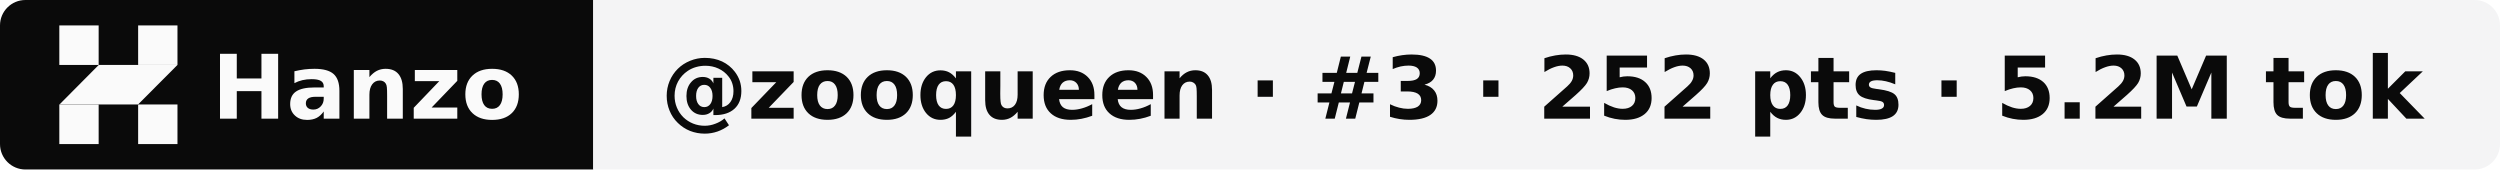
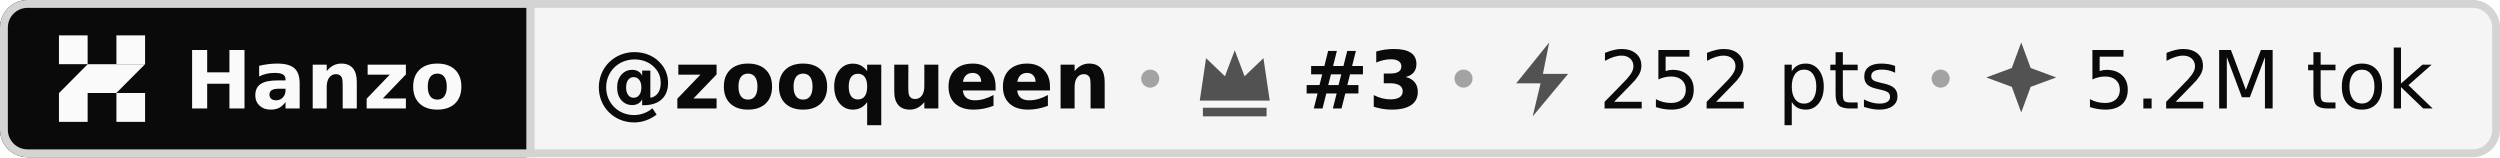
- <svg xmlns="http://www.w3.org/2000/svg" width="295" height="20" viewBox="0 0 295 20" role="img" aria-label="Hanzo: @zooqueen · #3 · 252 pts · 5.2M tok">
-   <clipPath id="r">
-     <rect width="295" height="20" rx="3" />
+ <svg xmlns="http://www.w3.org/2000/svg" width="318" height="20" viewBox="0 0 318 20" role="img" aria-label="Hanzo @zooqueen: #3 · 252 pts · 5.2M tok">
+   <clipPath id="c">
+     <rect width="318" height="20" rx="3.5" />
  </clipPath>
-   <g clip-path="url(#r)">
-     <rect width="70" height="20" fill="#0a0a0a" />
-     <rect x="70" width="225" height="20" fill="#f4f4f5" />
+   <g clip-path="url(#c)">
+     <rect width="67" height="20" fill="#0a0a0a" />
+     <rect x="67" width="251" height="20" fill="#f5f5f5" />
+     <line x1="67.5" y1="0" x2="67.5" y2="20" stroke="#d4d4d4" stroke-width="1" />
  </g>
-   <g fill="#fafafa" transform="translate(7 3.0) scale(0.20896)">
+   <rect x="0.5" y="0.5" width="317" height="19" rx="3.0" fill="none" stroke="#d4d4d4" stroke-width="1" />
+   <g fill="#fafafa" transform="translate(7.50 4.50) scale(0.16418)">
    <path d="M22.21 67V44.637H0V67H22.21Z" />
    <path d="M66.704 22.318H22.253L0.088 44.637H44.463L66.704 22.318Z" />
    <path d="M22.21 0H0V22.318H22.21V0Z" />
    <path d="M66.72 0H44.51V22.318H66.72V0Z" />
    <path d="M66.72 67V44.637H44.51V67H66.72Z" />
  </g>
-   <path fill="#fafafa" d="M25.96 6.35H27.94V9.26H30.85V6.35H32.82V14H30.85V10.75H27.94V14H25.96ZM37.24 11.42Q36.67 11.42 36.38 11.61Q36.09 11.81 36.09 12.19Q36.09 12.53 36.32 12.73Q36.56 12.93 36.97 12.93Q37.49 12.93 37.84 12.56Q38.2 12.19 38.2 11.63V11.42ZM40.05 10.72V14H38.2V13.15Q37.83 13.67 37.37 13.91Q36.9 14.15 36.24 14.15Q35.35 14.15 34.8 13.63Q34.24 13.11 34.24 12.28Q34.24 11.27 34.93 10.8Q35.63 10.32 37.11 10.32H38.2V10.18Q38.2 9.74 37.85 9.54Q37.51 9.34 36.78 9.34Q36.19 9.34 35.68 9.46Q35.18 9.58 34.74 9.81V8.41Q35.33 8.27 35.93 8.19Q36.52 8.12 37.11 8.12Q38.67 8.12 39.36 8.73Q40.05 9.34 40.05 10.72ZM47.53 10.5V14H45.68V13.43V11.32Q45.68 10.58 45.65 10.3Q45.62 10.02 45.53 9.88Q45.43 9.7 45.24 9.6Q45.06 9.5 44.82 9.5Q44.25 9.5 43.92 9.95Q43.59 10.39 43.59 11.18V14H41.75V8.26H43.59V9.1Q44.01 8.6 44.47 8.36Q44.94 8.12 45.5 8.12Q46.5 8.12 47.01 8.73Q47.53 9.34 47.53 10.5ZM48.95 8.26H53.96V9.54L50.93 12.69H53.96V14H48.82V12.72L51.84 9.57H48.95ZM58.07 9.43Q57.46 9.43 57.14 9.87Q56.82 10.31 56.82 11.13Q56.82 11.96 57.14 12.4Q57.46 12.84 58.07 12.84Q58.67 12.84 58.99 12.4Q59.31 11.96 59.31 11.13Q59.31 10.31 58.99 9.87Q58.67 9.43 58.07 9.43ZM58.07 8.12Q59.56 8.12 60.39 8.92Q61.22 9.72 61.22 11.13Q61.22 12.55 60.39 13.35Q59.56 14.15 58.07 14.15Q56.59 14.15 55.75 13.35Q54.91 12.55 54.91 11.13Q54.91 9.72 55.75 8.92Q56.59 8.12 58.07 8.12Z" />
-   <path fill="#0a0a0a" d="M82.14 11.32Q82.14 11.93 82.4 12.28Q82.66 12.64 83.11 12.64Q83.55 12.64 83.82 12.28Q84.08 11.92 84.08 11.32Q84.08 10.71 83.81 10.36Q83.55 10.01 83.1 10.01Q82.66 10.01 82.4 10.36Q82.14 10.71 82.14 11.32ZM84.18 12.81Q84.03 13.17 83.7 13.36Q83.37 13.56 82.93 13.56Q82.07 13.56 81.53 12.94Q81 12.32 81 11.33Q81 10.33 81.54 9.71Q82.07 9.08 82.93 9.08Q83.37 9.08 83.7 9.28Q84.03 9.48 84.18 9.84V9.18H85.22V12.64Q85.84 12.54 86.19 12.04Q86.55 11.54 86.55 10.76Q86.55 10.26 86.4 9.82Q86.26 9.39 85.96 9.02Q85.49 8.42 84.78 8.09Q84.07 7.76 83.24 7.76Q82.67 7.76 82.14 7.91Q81.61 8.06 81.16 8.36Q80.43 8.85 80.01 9.62Q79.6 10.39 79.6 11.3Q79.6 12.04 79.87 12.69Q80.14 13.34 80.64 13.84Q81.14 14.32 81.78 14.58Q82.43 14.84 83.16 14.84Q83.79 14.84 84.41 14.6Q85.04 14.37 85.49 13.97L86.02 14.78Q85.4 15.26 84.66 15.52Q83.93 15.77 83.17 15.77Q82.25 15.77 81.43 15.45Q80.61 15.12 79.98 14.5Q79.34 13.88 79.01 13.06Q78.67 12.24 78.67 11.3Q78.67 10.39 79.01 9.57Q79.35 8.75 79.98 8.12Q80.6 7.51 81.44 7.17Q82.27 6.83 83.17 6.83Q84.29 6.83 85.2 7.25Q86.11 7.68 86.72 8.48Q87.09 8.97 87.29 9.54Q87.48 10.11 87.48 10.74Q87.48 12.09 86.67 12.83Q85.85 13.58 84.38 13.58H84.18ZM88.78 8.42H93.65V9.67L90.71 12.72H93.65V14H88.66V12.75L91.6 9.7H88.78ZM97.65 9.56Q97.06 9.56 96.74 9.99Q96.43 10.41 96.43 11.22Q96.43 12.02 96.74 12.44Q97.06 12.87 97.65 12.87Q98.23 12.87 98.54 12.44Q98.85 12.02 98.85 11.22Q98.85 10.41 98.54 9.99Q98.23 9.56 97.65 9.56ZM97.65 8.29Q99.09 8.29 99.9 9.06Q100.71 9.84 100.71 11.22Q100.71 12.59 99.9 13.37Q99.09 14.14 97.65 14.14Q96.2 14.14 95.39 13.37Q94.58 12.59 94.58 11.22Q94.58 9.84 95.39 9.06Q96.2 8.29 97.65 8.29ZM104.66 9.56Q104.06 9.56 103.75 9.99Q103.44 10.41 103.44 11.22Q103.44 12.02 103.75 12.44Q104.06 12.87 104.66 12.87Q105.24 12.87 105.55 12.44Q105.86 12.02 105.86 11.22Q105.86 10.41 105.55 9.99Q105.24 9.56 104.66 9.56ZM104.66 8.29Q106.09 8.29 106.9 9.06Q107.71 9.84 107.71 11.22Q107.71 12.59 106.9 13.37Q106.09 14.14 104.66 14.14Q103.21 14.14 102.4 13.37Q101.58 12.59 101.58 11.22Q101.58 9.84 102.4 9.06Q103.21 8.29 104.66 8.29ZM111.63 9.58Q111.06 9.58 110.76 10Q110.46 10.42 110.46 11.22Q110.46 12.01 110.76 12.43Q111.06 12.85 111.63 12.85Q112.2 12.85 112.5 12.43Q112.8 12.01 112.8 11.22Q112.8 10.42 112.5 10Q112.2 9.58 111.63 9.58ZM112.8 13.19Q112.43 13.69 111.99 13.92Q111.55 14.14 110.97 14.14Q109.93 14.14 109.27 13.33Q108.61 12.51 108.61 11.22Q108.61 9.93 109.27 9.11Q109.93 8.3 110.97 8.3Q111.55 8.3 111.99 8.53Q112.43 8.76 112.8 9.25V8.42H114.6V16.12H112.8ZM116.25 11.83V8.42H118.04V8.98Q118.04 9.43 118.04 10.12Q118.03 10.8 118.03 11.03Q118.03 11.7 118.07 12Q118.1 12.3 118.19 12.43Q118.3 12.61 118.47 12.7Q118.65 12.79 118.88 12.79Q119.44 12.79 119.76 12.37Q120.08 11.94 120.08 11.18V8.42H121.86V14H120.08V13.19Q119.67 13.68 119.22 13.91Q118.77 14.14 118.23 14.14Q117.26 14.14 116.76 13.55Q116.25 12.96 116.25 11.83ZM129.14 11.2V11.7H124.97Q125.04 12.33 125.42 12.65Q125.81 12.96 126.51 12.96Q127.07 12.96 127.66 12.79Q128.25 12.63 128.88 12.29V13.66Q128.24 13.9 127.61 14.02Q126.98 14.14 126.35 14.14Q124.83 14.14 123.99 13.37Q123.15 12.61 123.15 11.22Q123.15 9.85 123.98 9.07Q124.8 8.29 126.25 8.29Q127.56 8.29 128.35 9.08Q129.14 9.87 129.14 11.2ZM127.31 10.6Q127.31 10.1 127.01 9.78Q126.71 9.47 126.24 9.47Q125.72 9.47 125.39 9.76Q125.07 10.06 124.99 10.6ZM136.06 11.2V11.7H131.89Q131.95 12.33 132.34 12.65Q132.73 12.96 133.43 12.96Q133.99 12.96 134.58 12.79Q135.17 12.63 135.79 12.29V13.66Q135.16 13.9 134.53 14.02Q133.9 14.14 133.26 14.14Q131.75 14.14 130.91 13.37Q130.07 12.61 130.07 11.22Q130.07 9.85 130.9 9.07Q131.72 8.29 133.16 8.29Q134.48 8.29 135.27 9.08Q136.06 9.87 136.06 11.2ZM134.22 10.6Q134.22 10.1 133.93 9.78Q133.63 9.47 133.15 9.47Q132.64 9.47 132.31 9.76Q131.99 10.06 131.91 10.6ZM143.02 10.6V14H141.22V13.45V11.4Q141.22 10.68 141.19 10.4Q141.16 10.13 141.08 10Q140.97 9.83 140.79 9.73Q140.61 9.63 140.39 9.63Q139.83 9.63 139.51 10.06Q139.19 10.49 139.19 11.26V14H137.41V8.42H139.19V9.24Q139.59 8.75 140.05 8.52Q140.5 8.29 141.05 8.29Q142.01 8.29 142.51 8.88Q143.02 9.47 143.02 10.6ZM148.4 9.49H150.2V11.42H148.4ZM159.33 6.68 158.85 8.6H160.16L160.65 6.68H161.75L161.26 8.6H162.64V9.66H161L160.66 11.02H162.07V12.09H160.4L159.92 14H158.82L159.3 12.09H157.98L157.5 14H156.39L156.87 12.09H155.48V11.02H157.11L157.46 9.66H156.05V8.6H157.74L158.22 6.68ZM159.89 9.66H158.57L158.23 11.02H159.54ZM168.09 9.99Q168.84 10.18 169.23 10.67Q169.62 11.15 169.62 11.89Q169.62 12.99 168.77 13.57Q167.93 14.14 166.3 14.14Q165.73 14.14 165.16 14.05Q164.58 13.96 164.02 13.78V12.3Q164.56 12.57 165.09 12.7Q165.62 12.84 166.13 12.84Q166.89 12.84 167.3 12.58Q167.7 12.31 167.7 11.82Q167.7 11.31 167.29 11.05Q166.87 10.79 166.06 10.79H165.29V9.55H166.1Q166.82 9.55 167.18 9.33Q167.53 9.1 167.53 8.64Q167.53 8.21 167.19 7.97Q166.84 7.74 166.21 7.74Q165.75 7.74 165.28 7.84Q164.8 7.95 164.34 8.15V6.75Q164.9 6.59 165.46 6.51Q166.02 6.43 166.56 6.43Q168.01 6.43 168.73 6.91Q169.45 7.38 169.45 8.34Q169.45 8.99 169.1 9.41Q168.76 9.82 168.09 9.99ZM175.02 9.49H176.82V11.42H175.02ZM184.35 12.59H187.62V14H182.22V12.59L184.93 10.19Q185.29 9.87 185.47 9.55Q185.64 9.24 185.64 8.9Q185.64 8.38 185.29 8.06Q184.94 7.74 184.36 7.74Q183.91 7.74 183.38 7.93Q182.84 8.12 182.24 8.5V6.87Q182.88 6.65 183.52 6.54Q184.15 6.43 184.76 6.43Q186.09 6.43 186.83 7.02Q187.57 7.61 187.57 8.66Q187.57 9.26 187.26 9.79Q186.94 10.31 185.94 11.2ZM189.59 6.56H194.35V7.97H191.12V9.12Q191.34 9.06 191.56 9.03Q191.78 9 192.02 9Q193.38 9 194.13 9.68Q194.89 10.36 194.89 11.57Q194.89 12.78 194.07 13.46Q193.24 14.14 191.78 14.14Q191.15 14.14 190.53 14.02Q189.91 13.9 189.29 13.65V12.14Q189.9 12.49 190.45 12.67Q190.99 12.84 191.47 12.84Q192.17 12.84 192.57 12.5Q192.97 12.16 192.97 11.57Q192.97 10.99 192.57 10.65Q192.17 10.31 191.47 10.31Q191.06 10.31 190.59 10.42Q190.13 10.52 189.59 10.75ZM198.54 12.59H201.81V14H196.41V12.59L199.12 10.19Q199.49 9.87 199.66 9.55Q199.84 9.24 199.84 8.9Q199.84 8.38 199.49 8.06Q199.13 7.74 198.55 7.74Q198.1 7.74 197.57 7.93Q197.04 8.12 196.43 8.5V6.87Q197.08 6.65 197.71 6.54Q198.34 6.43 198.95 6.43Q200.29 6.43 201.03 7.02Q201.76 7.61 201.76 8.66Q201.76 9.26 201.45 9.79Q201.14 10.31 200.13 11.2ZM208.89 13.19V16.12H207.11V8.42H208.89V9.24Q209.26 8.75 209.71 8.52Q210.16 8.29 210.74 8.29Q211.77 8.29 212.43 9.11Q213.1 9.93 213.1 11.22Q213.1 12.51 212.43 13.33Q211.77 14.14 210.74 14.14Q210.16 14.14 209.71 13.91Q209.26 13.68 208.89 13.19ZM210.08 9.58Q209.5 9.58 209.2 10Q208.89 10.42 208.89 11.22Q208.89 12.01 209.2 12.43Q209.5 12.85 210.08 12.85Q210.65 12.85 210.95 12.43Q211.25 12.01 211.25 11.22Q211.25 10.42 210.95 10Q210.65 9.58 210.08 9.58ZM216.36 6.84V8.42H218.2V9.7H216.36V12.06Q216.36 12.45 216.51 12.59Q216.67 12.72 217.12 12.72H218.04V14H216.51Q215.46 14 215.02 13.56Q214.57 13.12 214.57 12.06V9.7H213.69V8.42H214.57V6.84ZM223.64 8.6V9.95Q223.07 9.71 222.54 9.59Q222.01 9.47 221.53 9.47Q221.02 9.47 220.78 9.6Q220.53 9.73 220.53 9.99Q220.53 10.2 220.72 10.32Q220.9 10.43 221.39 10.49L221.7 10.53Q223.07 10.71 223.54 11.11Q224.02 11.5 224.02 12.36Q224.02 13.25 223.36 13.7Q222.7 14.14 221.4 14.14Q220.84 14.14 220.25 14.06Q219.66 13.97 219.04 13.8V12.44Q219.57 12.7 220.14 12.83Q220.7 12.96 221.27 12.96Q221.8 12.96 222.06 12.81Q222.32 12.67 222.32 12.39Q222.32 12.15 222.14 12.03Q221.96 11.91 221.42 11.85L221.1 11.81Q219.91 11.66 219.44 11.26Q218.96 10.85 218.96 10.03Q218.96 9.14 219.56 8.72Q220.17 8.29 221.43 8.29Q221.92 8.29 222.46 8.36Q223.01 8.44 223.64 8.6ZM229.09 9.49H230.89V11.42H229.09ZM236.56 6.56H241.32V7.97H238.09V9.12Q238.31 9.06 238.53 9.03Q238.75 9 238.99 9Q240.35 9 241.11 9.68Q241.86 10.36 241.86 11.57Q241.86 12.78 241.04 13.46Q240.21 14.14 238.75 14.14Q238.12 14.14 237.5 14.02Q236.88 13.9 236.26 13.65V12.14Q236.87 12.49 237.42 12.67Q237.96 12.84 238.45 12.84Q239.14 12.84 239.54 12.5Q239.94 12.16 239.94 11.57Q239.94 10.99 239.54 10.65Q239.14 10.31 238.45 10.31Q238.03 10.31 237.56 10.42Q237.1 10.52 236.56 10.75ZM243.62 12.07H245.41V14H243.62ZM249.39 12.59H252.66V14H247.26V12.59L249.97 10.19Q250.33 9.87 250.51 9.55Q250.68 9.24 250.68 8.9Q250.68 8.38 250.33 8.06Q249.98 7.74 249.4 7.74Q248.95 7.74 248.42 7.93Q247.88 8.12 247.28 8.5V6.87Q247.92 6.65 248.56 6.54Q249.19 6.43 249.8 6.43Q251.13 6.43 251.87 7.02Q252.61 7.61 252.61 8.66Q252.61 9.26 252.3 9.79Q251.98 10.31 250.98 11.2ZM254.48 6.56H256.92L258.62 10.54L260.32 6.56H262.76V14H260.94V8.56L259.23 12.57H258.01L256.3 8.56V14H254.48ZM270.05 6.84V8.42H271.89V9.7H270.05V12.06Q270.05 12.45 270.21 12.59Q270.36 12.72 270.82 12.72H271.74V14H270.21Q269.15 14 268.71 13.56Q268.27 13.12 268.27 12.06V9.7H267.38V8.42H268.27V6.84ZM275.63 9.56Q275.04 9.56 274.73 9.99Q274.42 10.41 274.42 11.22Q274.42 12.02 274.73 12.44Q275.04 12.87 275.63 12.87Q276.22 12.87 276.53 12.44Q276.84 12.02 276.84 11.22Q276.84 10.41 276.53 9.99Q276.22 9.56 275.63 9.56ZM275.63 8.29Q277.07 8.29 277.88 9.06Q278.69 9.84 278.69 11.22Q278.69 12.59 277.88 13.37Q277.07 14.14 275.63 14.14Q274.19 14.14 273.38 13.37Q272.56 12.59 272.56 11.22Q272.56 9.84 273.38 9.06Q274.19 8.29 275.63 8.29ZM279.99 6.25H281.77V10.47L283.82 8.42H285.89L283.17 10.98L286.11 14H283.95L281.77 11.67V14H279.99Z" />
+   <path fill="#fafafa" d="M24.436 6.364H26.354V9.198H29.183V6.364H31.1V13.8H29.183V10.647H26.354V13.8H24.436ZM35.393 11.29Q34.836 11.29 34.554 11.479Q34.273 11.668 34.273 12.037Q34.273 12.376 34.499 12.567Q34.726 12.759 35.129 12.759Q35.632 12.759 35.976 12.398Q36.32 12.037 36.32 11.494V11.29ZM38.118 10.617V13.8H36.32V12.973Q35.961 13.481 35.513 13.713Q35.065 13.944 34.422 13.944Q33.556 13.944 33.015 13.439Q32.475 12.933 32.475 12.127Q32.475 11.145 33.15 10.687Q33.825 10.229 35.269 10.229H36.32V10.09Q36.32 9.666 35.986 9.469Q35.652 9.273 34.945 9.273Q34.372 9.273 33.879 9.387Q33.386 9.502 32.963 9.731V8.371Q33.536 8.232 34.113 8.16Q34.691 8.087 35.269 8.087Q36.778 8.087 37.448 8.683Q38.118 9.278 38.118 10.617ZM45.384 10.403V13.8H43.591V13.247V11.2Q43.591 10.478 43.559 10.204Q43.526 9.93 43.447 9.801Q43.342 9.626 43.163 9.529Q42.984 9.432 42.754 9.432Q42.197 9.432 41.878 9.863Q41.559 10.294 41.559 11.056V13.8H39.776V8.222H41.559V9.039Q41.963 8.551 42.416 8.319Q42.869 8.087 43.417 8.087Q44.383 8.087 44.884 8.68Q45.384 9.273 45.384 10.403ZM46.764 8.222H51.63V9.467L48.691 12.525H51.63V13.8H46.639V12.555L49.578 9.497H46.764ZM55.629 9.362Q55.036 9.362 54.725 9.788Q54.414 10.214 54.414 11.016Q54.414 11.818 54.725 12.244Q55.036 12.669 55.629 12.669Q56.212 12.669 56.521 12.244Q56.829 11.818 56.829 11.016Q56.829 10.214 56.521 9.788Q56.212 9.362 55.629 9.362ZM55.629 8.087Q57.068 8.087 57.878 8.864Q58.687 9.641 58.687 11.016Q58.687 12.391 57.878 13.167Q57.068 13.944 55.629 13.944Q54.185 13.944 53.37 13.167Q52.556 12.391 52.556 11.016Q52.556 9.641 53.37 8.864Q54.185 8.087 55.629 8.087Z" />
+   <path fill="#0a0a0a" d="M79.639 11.116Q79.639 11.728 79.9 12.082Q80.162 12.435 80.61 12.435Q81.053 12.435 81.317 12.079Q81.581 11.723 81.581 11.116Q81.581 10.513 81.315 10.162Q81.048 9.811 80.6 9.811Q80.162 9.811 79.9 10.162Q79.639 10.513 79.639 11.116ZM81.681 12.615Q81.531 12.968 81.2 13.165Q80.869 13.362 80.426 13.362Q79.569 13.362 79.034 12.742Q78.498 12.122 78.498 11.125Q78.498 10.129 79.036 9.507Q79.574 8.884 80.426 8.884Q80.869 8.884 81.2 9.083Q81.531 9.283 81.681 9.636V8.984H82.722V12.435Q83.339 12.341 83.693 11.84Q84.046 11.34 84.046 10.558Q84.046 10.06 83.902 9.624Q83.758 9.188 83.464 8.825Q82.991 8.217 82.281 7.888Q81.571 7.559 80.744 7.559Q80.167 7.559 79.639 7.711Q79.111 7.863 78.663 8.157Q77.925 8.645 77.515 9.42Q77.104 10.194 77.104 11.096Q77.104 11.838 77.37 12.488Q77.637 13.138 78.14 13.636Q78.638 14.124 79.283 14.38Q79.928 14.637 80.66 14.637Q81.287 14.637 81.915 14.403Q82.542 14.169 82.986 13.77L83.519 14.577Q82.896 15.06 82.161 15.317Q81.427 15.573 80.67 15.573Q79.748 15.573 78.932 15.247Q78.115 14.921 77.477 14.298Q76.84 13.675 76.506 12.856Q76.172 12.037 76.172 11.096Q76.172 10.189 76.511 9.367Q76.85 8.546 77.477 7.923Q78.105 7.305 78.939 6.967Q79.773 6.628 80.67 6.628Q81.785 6.628 82.697 7.054Q83.608 7.48 84.221 8.282Q84.594 8.77 84.786 9.34Q84.978 9.91 84.978 10.538Q84.978 11.888 84.166 12.635Q83.354 13.382 81.875 13.382H81.681ZM86.283 8.222H91.149V9.467L88.21 12.525H91.149V13.8H86.158V12.555L89.097 9.497H86.283ZM95.148 9.362Q94.555 9.362 94.244 9.788Q93.933 10.214 93.933 11.016Q93.933 11.818 94.244 12.244Q94.555 12.669 95.148 12.669Q95.731 12.669 96.039 12.244Q96.348 11.818 96.348 11.016Q96.348 10.214 96.039 9.788Q95.731 9.362 95.148 9.362ZM95.148 8.087Q96.587 8.087 97.397 8.864Q98.206 9.641 98.206 11.016Q98.206 12.391 97.397 13.167Q96.587 13.944 95.148 13.944Q93.704 13.944 92.889 13.167Q92.075 12.391 92.075 11.016Q92.075 9.641 92.889 8.864Q93.704 8.087 95.148 8.087ZM102.155 9.362Q101.563 9.362 101.252 9.788Q100.94 10.214 100.94 11.016Q100.94 11.818 101.252 12.244Q101.563 12.669 102.155 12.669Q102.738 12.669 103.047 12.244Q103.356 11.818 103.356 11.016Q103.356 10.214 103.047 9.788Q102.738 9.362 102.155 9.362ZM102.155 8.087Q103.595 8.087 104.404 8.864Q105.213 9.641 105.213 11.016Q105.213 12.391 104.404 13.167Q103.595 13.944 102.155 13.944Q100.711 13.944 99.897 13.167Q99.083 12.391 99.083 11.016Q99.083 9.641 99.897 8.864Q100.711 8.087 102.155 8.087ZM109.128 9.382Q108.56 9.382 108.259 9.801Q107.958 10.219 107.958 11.016Q107.958 11.813 108.259 12.231Q108.56 12.65 109.128 12.65Q109.701 12.65 110.002 12.231Q110.304 11.813 110.304 11.016Q110.304 10.219 110.002 9.801Q109.701 9.382 109.128 9.382ZM110.304 12.993Q109.935 13.486 109.492 13.715Q109.048 13.944 108.466 13.944Q107.435 13.944 106.772 13.125Q106.11 12.306 106.11 11.016Q106.11 9.726 106.772 8.912Q107.435 8.097 108.466 8.097Q109.048 8.097 109.492 8.326Q109.935 8.556 110.304 9.049V8.222H112.096V15.922H110.304ZM113.75 11.629V8.222H115.543V8.78Q115.543 9.233 115.538 9.918Q115.533 10.603 115.533 10.832Q115.533 11.504 115.568 11.8Q115.603 12.097 115.687 12.231Q115.797 12.405 115.974 12.5Q116.151 12.595 116.38 12.595Q116.938 12.595 117.256 12.166Q117.575 11.738 117.575 10.976V8.222H119.358V13.8H117.575V12.993Q117.172 13.481 116.721 13.713Q116.27 13.944 115.727 13.944Q114.761 13.944 114.256 13.352Q113.75 12.759 113.75 11.629ZM126.639 10.996V11.504H122.471Q122.536 12.132 122.924 12.445Q123.312 12.759 124.01 12.759Q124.573 12.759 125.163 12.592Q125.753 12.425 126.375 12.087V13.461Q125.743 13.7 125.11 13.822Q124.478 13.944 123.845 13.944Q122.331 13.944 121.492 13.175Q120.653 12.405 120.653 11.016Q120.653 9.651 121.477 8.869Q122.301 8.087 123.746 8.087Q125.061 8.087 125.85 8.879Q126.639 9.671 126.639 10.996ZM124.807 10.403Q124.807 9.895 124.51 9.584Q124.214 9.273 123.736 9.273Q123.218 9.273 122.894 9.564Q122.57 9.855 122.491 10.403ZM133.557 10.996V11.504H129.389Q129.453 12.132 129.842 12.445Q130.23 12.759 130.928 12.759Q131.49 12.759 132.081 12.592Q132.671 12.425 133.293 12.087V13.461Q132.661 13.7 132.028 13.822Q131.396 13.944 130.763 13.944Q129.249 13.944 128.41 13.175Q127.571 12.405 127.571 11.016Q127.571 9.651 128.395 8.869Q129.219 8.087 130.664 8.087Q131.979 8.087 132.768 8.879Q133.557 9.671 133.557 10.996ZM131.725 10.403Q131.725 9.895 131.428 9.584Q131.132 9.273 130.654 9.273Q130.136 9.273 129.812 9.564Q129.488 9.855 129.409 10.403ZM140.515 10.403V13.8H138.722V13.247V11.2Q138.722 10.478 138.69 10.204Q138.657 9.93 138.578 9.801Q138.473 9.626 138.294 9.529Q138.114 9.432 137.885 9.432Q137.328 9.432 137.009 9.863Q136.69 10.294 136.69 11.056V13.8H134.907V8.222H136.69V9.039Q137.093 8.551 137.547 8.319Q138 8.087 138.548 8.087Q139.514 8.087 140.015 8.68Q140.515 9.273 140.515 10.403Z" />
+   <circle cx="146.31" cy="10" r="1.15" fill="#a3a3a3" />
+   <g fill="#525252" transform="translate(151.81 4.60)">
+     <path d="M0.8 8.2L1.6 2.8L4.0 5.1L5.25 1.8L6.5 5.1L8.9 2.8L9.7 8.2H0.8ZM1.2 9.1H9.3V10.2H1.2V9.1Z" />
+   </g>
+   <path fill="#0a0a0a" d="M170.049 6.479 169.571 8.396H170.886L171.369 6.479H172.47L171.987 8.396H173.366V9.457H171.723L171.379 10.822H172.793V11.892H171.12L170.642 13.8H169.541L170.019 11.892H168.704L168.226 13.8H167.116L167.594 11.892H166.204V10.822H167.838L168.186 9.457H166.777V8.396H168.46L168.938 6.479ZM170.612 9.457H169.297L168.948 10.822H170.263ZM178.81 9.791Q179.562 9.985 179.953 10.466Q180.344 10.946 180.344 11.688Q180.344 12.794 179.497 13.369Q178.65 13.944 177.027 13.944Q176.454 13.944 175.879 13.852Q175.304 13.76 174.741 13.576V12.097Q175.279 12.366 175.809 12.503Q176.339 12.64 176.852 12.64Q177.614 12.64 178.02 12.376Q178.426 12.112 178.426 11.619Q178.426 11.111 178.01 10.849Q177.595 10.588 176.783 10.588H176.016V9.352H176.823Q177.545 9.352 177.898 9.126Q178.252 8.899 178.252 8.436Q178.252 8.008 177.908 7.774Q177.565 7.54 176.937 7.54Q176.474 7.54 176.001 7.644Q175.528 7.749 175.059 7.953V6.548Q175.627 6.389 176.185 6.309Q176.743 6.23 177.281 6.23Q178.73 6.23 179.45 6.705Q180.169 7.181 180.169 8.137Q180.169 8.79 179.826 9.206Q179.482 9.621 178.81 9.791Z" />
+   <circle cx="186.16" cy="10" r="1.15" fill="#a3a3a3" />
+   <g fill="#525252" transform="translate(191.66 4.60)">
+     <path d="M5.4 0.8L1.2 6.0H4.3L3.3 10.2L7.8 4.8H4.6L5.4 0.8Z" />
+   </g>
+   <path fill="#0a0a0a" d="M205.313 12.953H208.824V13.8H204.103V12.953Q204.675 12.361 205.664 11.362Q206.653 10.363 206.907 10.075Q207.39 9.532 207.581 9.156Q207.773 8.78 207.773 8.416Q207.773 7.823 207.357 7.45Q206.942 7.076 206.274 7.076Q205.801 7.076 205.276 7.241Q204.75 7.405 204.152 7.739V6.723Q204.76 6.479 205.288 6.354Q205.816 6.23 206.254 6.23Q207.41 6.23 208.097 6.807Q208.784 7.385 208.784 8.351Q208.784 8.81 208.612 9.22Q208.441 9.631 207.987 10.189Q207.863 10.334 207.196 11.023Q206.528 11.713 205.313 12.953ZM210.946 6.364H214.895V7.211H211.867V9.034Q212.086 8.959 212.305 8.922Q212.525 8.884 212.744 8.884Q213.989 8.884 214.716 9.567Q215.443 10.249 215.443 11.414Q215.443 12.615 214.696 13.28Q213.949 13.944 212.589 13.944Q212.121 13.944 211.636 13.865Q211.15 13.785 210.632 13.626V12.615Q211.08 12.859 211.558 12.978Q212.037 13.098 212.569 13.098Q213.431 13.098 213.934 12.645Q214.437 12.191 214.437 11.414Q214.437 10.637 213.934 10.184Q213.431 9.731 212.569 9.731Q212.166 9.731 211.765 9.821Q211.364 9.91 210.946 10.1ZM218.292 12.953H221.803V13.8H217.082V12.953Q217.654 12.361 218.643 11.362Q219.632 10.363 219.886 10.075Q220.369 9.532 220.561 9.156Q220.752 8.78 220.752 8.416Q220.752 7.823 220.336 7.45Q219.921 7.076 219.253 7.076Q218.78 7.076 218.255 7.241Q217.729 7.405 217.132 7.739V6.723Q217.739 6.479 218.267 6.354Q218.795 6.23 219.233 6.23Q220.389 6.23 221.076 6.807Q221.763 7.385 221.763 8.351Q221.763 8.81 221.592 9.22Q221.42 9.631 220.967 10.189Q220.842 10.334 220.175 11.023Q219.507 11.713 218.292 12.953ZM227.914 12.963V15.922H226.993V8.222H227.914V9.069Q228.203 8.571 228.644 8.329Q229.085 8.087 229.697 8.087Q230.713 8.087 231.348 8.894Q231.983 9.701 231.983 11.016Q231.983 12.331 231.348 13.138Q230.713 13.944 229.697 13.944Q229.085 13.944 228.644 13.703Q228.203 13.461 227.914 12.963ZM231.032 11.016Q231.032 10.005 230.616 9.43Q230.2 8.854 229.473 8.854Q228.746 8.854 228.33 9.43Q227.914 10.005 227.914 11.016Q227.914 12.027 228.33 12.602Q228.746 13.177 229.473 13.177Q230.2 13.177 230.616 12.602Q231.032 12.027 231.032 11.016ZM234.409 6.638V8.222H236.296V8.934H234.409V11.962Q234.409 12.645 234.596 12.839Q234.782 13.033 235.355 13.033H236.296V13.8H235.355Q234.294 13.8 233.891 13.404Q233.487 13.008 233.487 11.962V8.934H232.815V8.222H233.487V6.638ZM241.058 8.386V9.253Q240.669 9.054 240.251 8.954Q239.833 8.854 239.384 8.854Q238.702 8.854 238.361 9.064Q238.02 9.273 238.02 9.691Q238.02 10.01 238.264 10.192Q238.508 10.373 239.245 10.538L239.559 10.608Q240.535 10.817 240.946 11.198Q241.357 11.579 241.357 12.261Q241.357 13.038 240.741 13.491Q240.126 13.944 239.051 13.944Q238.602 13.944 238.117 13.857Q237.631 13.77 237.093 13.596V12.65Q237.601 12.913 238.094 13.045Q238.587 13.177 239.071 13.177Q239.718 13.177 240.067 12.956Q240.415 12.734 240.415 12.331Q240.415 11.957 240.164 11.758Q239.912 11.559 239.061 11.375L238.742 11.3Q237.89 11.121 237.512 10.749Q237.133 10.378 237.133 9.731Q237.133 8.944 237.691 8.516Q238.249 8.087 239.275 8.087Q239.783 8.087 240.231 8.162Q240.679 8.237 241.058 8.386Z" />
+   <circle cx="246.85" cy="10" r="1.15" fill="#a3a3a3" />
+   <g fill="#525252" transform="translate(252.35 4.60)">
+     <path d="M4.75 0.8L5.95 4.05L9.2 5.25L5.95 6.45L4.75 9.7L3.55 6.45L0.3 5.25L3.55 4.05L4.75 0.8Z" />
+   </g>
+   <path fill="#0a0a0a" d="M266.155 6.364H270.105V7.211H267.077V9.034Q267.296 8.959 267.515 8.922Q267.734 8.884 267.953 8.884Q269.198 8.884 269.925 9.567Q270.653 10.249 270.653 11.414Q270.653 12.615 269.906 13.28Q269.158 13.944 267.799 13.944Q267.331 13.944 266.845 13.865Q266.359 13.785 265.842 13.626V12.615Q266.29 12.859 266.768 12.978Q267.246 13.098 267.779 13.098Q268.641 13.098 269.144 12.645Q269.647 12.191 269.647 11.414Q269.647 10.637 269.144 10.184Q268.641 9.731 267.779 9.731Q267.375 9.731 266.975 9.821Q266.574 9.91 266.155 10.1ZM272.635 12.535H273.686V13.8H272.635ZM276.744 12.953H280.255V13.8H275.533V12.953Q276.106 12.361 277.095 11.362Q278.083 10.363 278.337 10.075Q278.821 9.532 279.012 9.156Q279.204 8.78 279.204 8.416Q279.204 7.823 278.788 7.45Q278.372 7.076 277.705 7.076Q277.232 7.076 276.706 7.241Q276.181 7.405 275.583 7.739V6.723Q276.191 6.479 276.719 6.354Q277.247 6.23 277.685 6.23Q278.841 6.23 279.528 6.807Q280.215 7.385 280.215 8.351Q280.215 8.81 280.043 9.22Q279.871 9.631 279.418 10.189Q279.294 10.334 278.626 11.023Q277.959 11.713 276.744 12.953ZM282.277 6.364H283.776L285.674 11.424L287.581 6.364H289.08V13.8H288.099V7.271L286.182 12.371H285.171L283.253 7.271V13.8H282.277ZM295.186 6.638V8.222H297.074V8.934H295.186V11.962Q295.186 12.645 295.373 12.839Q295.56 13.033 296.133 13.033H297.074V13.8H296.133Q295.072 13.8 294.668 13.404Q294.265 13.008 294.265 11.962V8.934H293.593V8.222H294.265V6.638ZM300.441 8.864Q299.704 8.864 299.275 9.44Q298.847 10.015 298.847 11.016Q298.847 12.017 299.273 12.592Q299.699 13.167 300.441 13.167Q301.173 13.167 301.601 12.59Q302.03 12.012 302.03 11.016Q302.03 10.025 301.601 9.445Q301.173 8.864 300.441 8.864ZM300.441 8.087Q301.636 8.087 302.318 8.864Q303.001 9.641 303.001 11.016Q303.001 12.386 302.318 13.165Q301.636 13.944 300.441 13.944Q299.241 13.944 298.561 13.165Q297.881 12.386 297.881 11.016Q297.881 9.641 298.561 8.864Q299.241 8.087 300.441 8.087ZM304.485 6.05H305.406V10.627L308.141 8.222H309.311L306.353 10.832L309.436 13.8H308.24L305.406 11.076V13.8H304.485Z" />
</svg>
